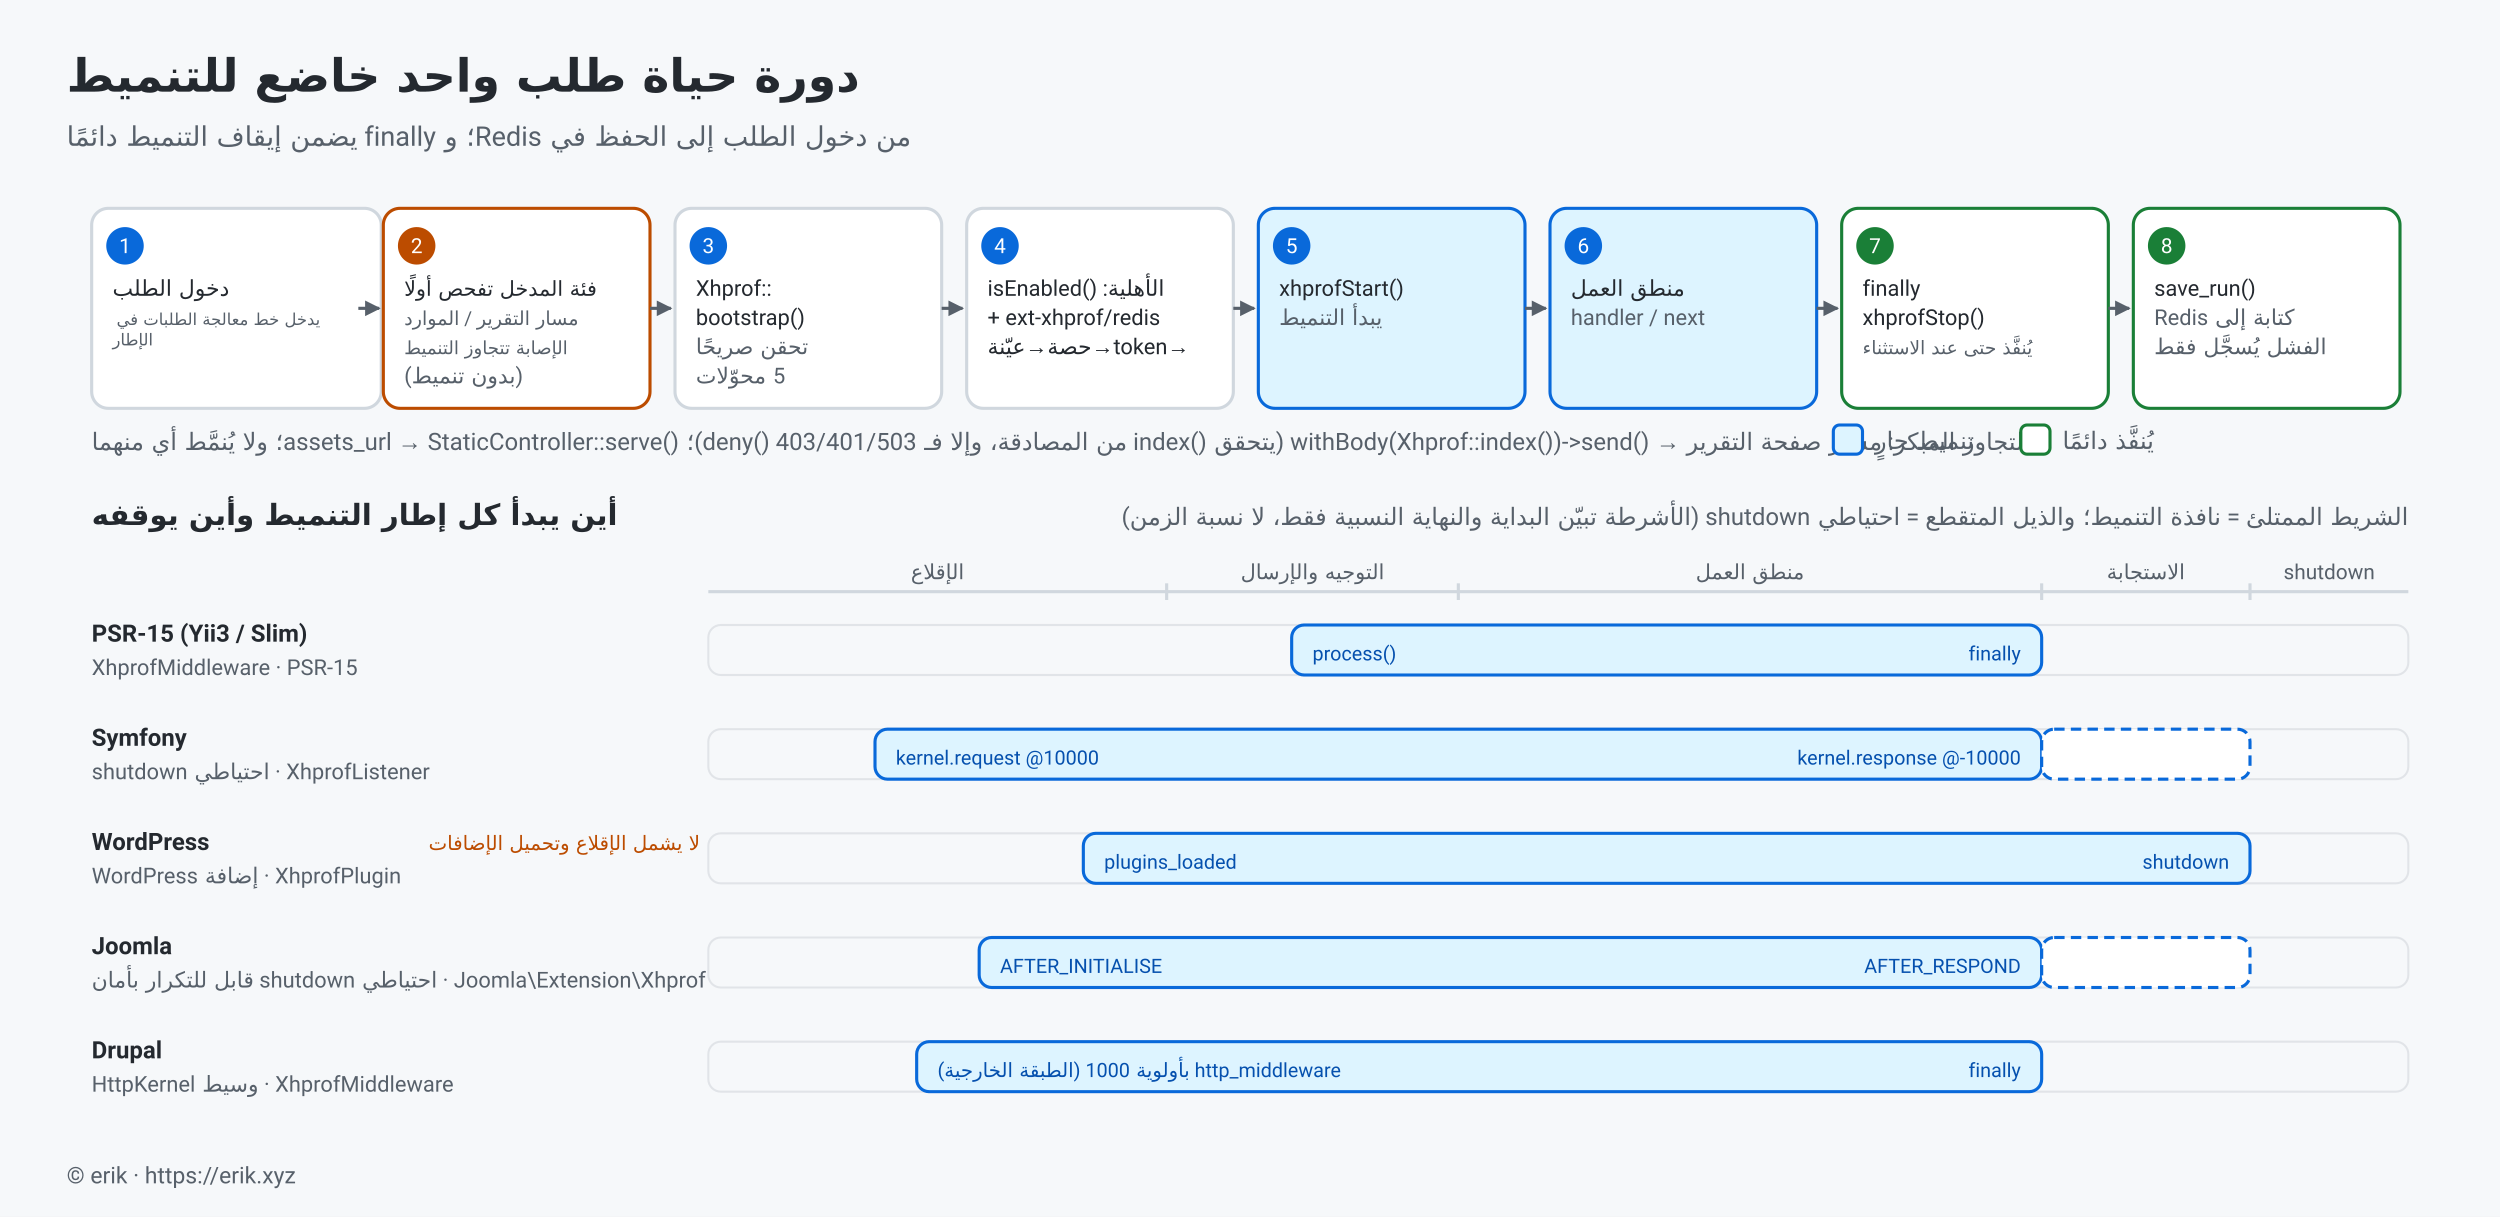
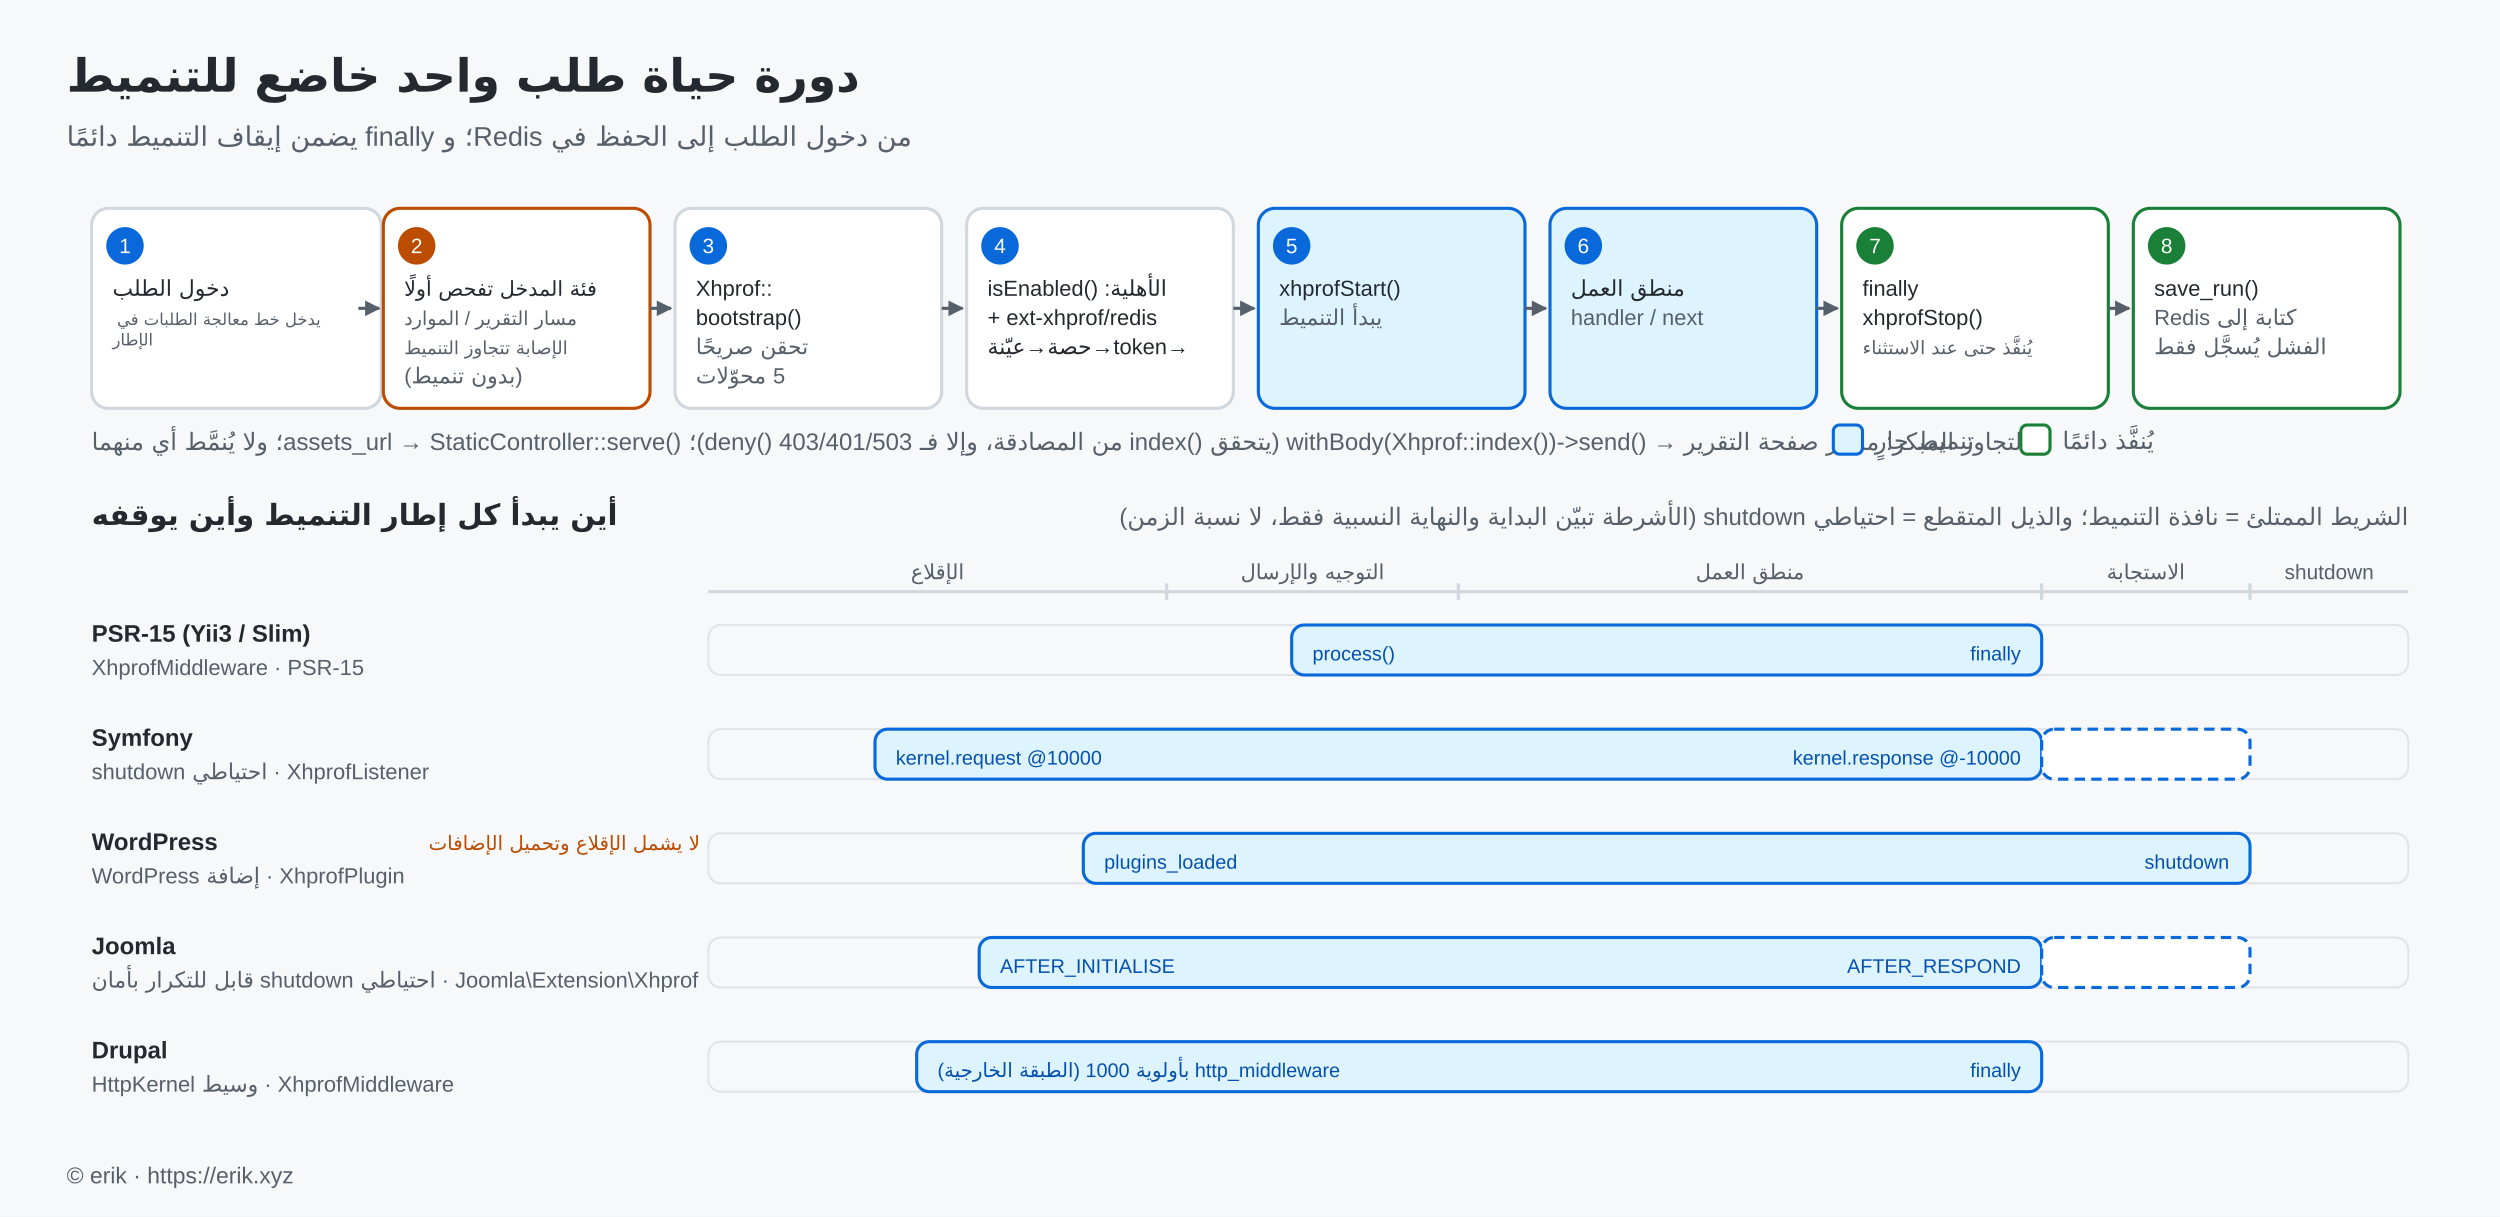
- <svg xmlns="http://www.w3.org/2000/svg" viewBox="0 0 1200 584" width="1200" height="584" role="img" font-family="-apple-system, BlinkMacSystemFont, &quot;Segoe UI&quot;, Roboto, &quot;Helvetica Neue&quot;, Arial, &quot;Noto Sans SC&quot;, &quot;PingFang SC&quot;, &quot;Microsoft YaHei&quot;, sans-serif" direction="rtl">
+ <svg xmlns="http://www.w3.org/2000/svg" viewBox="0 0 1200 584" width="1200" height="584" role="img" font-family="Arial, &quot;Noto Sans CJK SC&quot;, -apple-system, BlinkMacSystemFont, &quot;Segoe UI&quot;, Roboto, &quot;Helvetica Neue&quot;, &quot;Noto Sans SC&quot;, &quot;PingFang SC&quot;, &quot;Microsoft YaHei&quot;, sans-serif" direction="rtl">
  <defs>
    <marker id="lc-arrow" viewBox="0 0 10 10" refX="9" refY="5" markerWidth="5" markerHeight="5" orient="auto-start-reverse">
      <path d="M0,0 L10,5 L0,10 z" fill="#57606a" />
    </marker>
  </defs>
  <rect x="0" y="0" width="1200" height="584" fill="#f6f8fa" />
  <text x="32" y="44" font-size="22" font-weight="700" fill="#24292f" text-anchor="end">دورة حياة طلب واحد خاضع للتنميط</text>
  <text x="32" y="70" font-size="13" fill="#57606a" text-anchor="end">من دخول الطلب إلى الحفظ في Redis؛ و finally يضمن إيقاف التنميط دائمًا</text>
  <rect x="44" y="100" width="139" height="96" rx="8" fill="#ffffff" stroke="#d0d7de" stroke-width="1.5" />
  <circle cx="60" cy="118" r="9" fill="#0969da" />
  <text x="60" y="121.5" font-size="10" fill="#ffffff" text-anchor="middle" direction="ltr">1</text>
  <text x="54" y="142" font-size="10.5" fill="#24292f" text-anchor="end">دخول الطلب</text>
  <text x="54" y="156" font-size="7.87" fill="#57606a" text-anchor="end">
    <tspan x="54">يدخل خط معالجة الطلبات في</tspan>
    <tspan x="54" dy="9.8">الإطار</tspan>
  </text>
  <line x1="172" y1="148" x2="182" y2="148" stroke="#57606a" stroke-width="1.5" marker-end="url(#lc-arrow)" />
  <rect x="184" y="100" width="128" height="96" rx="8" fill="#ffffff" stroke="#bc4c00" stroke-width="1.5" />
  <circle cx="200" cy="118" r="9" fill="#bc4c00" />
  <text x="200" y="121.5" font-size="10" fill="#ffffff" text-anchor="middle" direction="ltr">2</text>
  <text x="194" y="142" font-size="9.93" fill="#24292f" text-anchor="end">فئة المدخل تفحص أولًا</text>
  <text x="194" y="156" font-size="9.2" fill="#57606a" text-anchor="end">مسار التقرير / الموارد</text>
  <text x="194" y="170" font-size="8.72" fill="#57606a" text-anchor="end">الإصابة تتجاوز التنميط</text>
  <text x="194" y="184" font-size="10.5" fill="#57606a" text-anchor="end">(بدون تنميط)‎</text>
  <line x1="312" y1="148" x2="322" y2="148" stroke="#57606a" stroke-width="1.5" marker-end="url(#lc-arrow)" />
  <rect x="324" y="100" width="128" height="96" rx="8" fill="#ffffff" stroke="#d0d7de" stroke-width="1.5" />
  <circle cx="340" cy="118" r="9" fill="#0969da" />
  <text x="340" y="121.5" font-size="10" fill="#ffffff" text-anchor="middle" direction="ltr">3</text>
  <text x="334" y="142" font-size="10.5" fill="#24292f" direction="ltr">Xhprof::</text>
  <text x="334" y="156" font-size="10.5" fill="#24292f" direction="ltr">bootstrap()</text>
  <text x="334" y="170" font-size="10.5" fill="#57606a" text-anchor="end">تحقن صريحًا</text>
  <text x="334" y="184" font-size="10.5" fill="#57606a" text-anchor="end">5 محوّلات</text>
  <line x1="452" y1="148" x2="462" y2="148" stroke="#57606a" stroke-width="1.5" marker-end="url(#lc-arrow)" />
  <rect x="464" y="100" width="128" height="96" rx="8" fill="#ffffff" stroke="#d0d7de" stroke-width="1.5" />
  <circle cx="480" cy="118" r="9" fill="#0969da" />
  <text x="480" y="121.5" font-size="10" fill="#ffffff" text-anchor="middle" direction="ltr">4</text>
  <text x="474" y="142" font-size="10.5" fill="#24292f" text-anchor="end">الأهلية: isEnabled()‎</text>
  <text x="474" y="156" font-size="10.5" fill="#24292f" direction="ltr">+ ext-xhprof/redis</text>
  <text x="474" y="170" font-size="10.5" fill="#24292f" text-anchor="end">→token→حصة→عيّنة</text>
  <line x1="592" y1="148" x2="602" y2="148" stroke="#57606a" stroke-width="1.5" marker-end="url(#lc-arrow)" />
  <rect x="604" y="100" width="128" height="96" rx="8" fill="#ddf4ff" stroke="#0969da" stroke-width="1.5" />
  <circle cx="620" cy="118" r="9" fill="#0969da" />
  <text x="620" y="121.5" font-size="10" fill="#ffffff" text-anchor="middle" direction="ltr">5</text>
  <text x="614" y="142" font-size="10.5" fill="#24292f" direction="ltr">xhprofStart()</text>
  <text x="614" y="156" font-size="10.5" fill="#57606a" text-anchor="end">يبدأ التنميط</text>
  <line x1="732" y1="148" x2="742" y2="148" stroke="#57606a" stroke-width="1.5" marker-end="url(#lc-arrow)" />
  <rect x="744" y="100" width="128" height="96" rx="8" fill="#ddf4ff" stroke="#0969da" stroke-width="1.5" />
  <circle cx="760" cy="118" r="9" fill="#0969da" />
  <text x="760" y="121.5" font-size="10" fill="#ffffff" text-anchor="middle" direction="ltr">6</text>
  <text x="754" y="142" font-size="10.5" fill="#24292f" text-anchor="end">منطق العمل</text>
  <text x="754" y="156" font-size="10.5" fill="#57606a" direction="ltr">handler / next</text>
  <line x1="872" y1="148" x2="882" y2="148" stroke="#57606a" stroke-width="1.5" marker-end="url(#lc-arrow)" />
  <rect x="884" y="100" width="128" height="96" rx="8" fill="#ffffff" stroke="#1a7f37" stroke-width="1.5" />
  <circle cx="900" cy="118" r="9" fill="#1a7f37" />
  <text x="900" y="121.5" font-size="10" fill="#ffffff" text-anchor="middle" direction="ltr">7</text>
  <text x="894" y="142" font-size="10.5" fill="#24292f" direction="ltr">finally</text>
  <text x="894" y="156" font-size="10.5" fill="#24292f" direction="ltr">xhprofStop()</text>
  <text x="894" y="170" font-size="8.95" fill="#57606a" text-anchor="end">يُنفَّذ حتى عند الاستثناء</text>
  <line x1="1012" y1="148" x2="1022" y2="148" stroke="#57606a" stroke-width="1.5" marker-end="url(#lc-arrow)" />
  <rect x="1024" y="100" width="128" height="96" rx="8" fill="#ffffff" stroke="#1a7f37" stroke-width="1.5" />
  <circle cx="1040" cy="118" r="9" fill="#1a7f37" />
  <text x="1040" y="121.5" font-size="10" fill="#ffffff" text-anchor="middle" direction="ltr">8</text>
  <text x="1034" y="142" font-size="10.5" fill="#24292f" direction="ltr">save_run()</text>
  <text x="1034" y="156" font-size="10.5" fill="#57606a" text-anchor="end">كتابة إلى Redis</text>
  <text x="1034" y="170" font-size="10.5" fill="#57606a" text-anchor="end">الفشل يُسجَّل فقط</text>
  <text x="44" y="216" font-size="11.5" fill="#57606a" text-anchor="end">التجاوز المبكر: مسار صفحة التقرير → withBody(Xhprof::index())-&gt;send()‎ (يتحقق index()‎ من المصادقة، وإلا فـ deny() 403/401/503)‎؛ assets_url → StaticController::serve()‎؛ ولا يُنمَّط أي منهما</text>
  <rect x="880" y="204" width="14" height="14" rx="3" fill="#ddf4ff" stroke="#0969da" stroke-width="1.5" />
  <text x="900" y="215.5" font-size="11.5" fill="#57606a" text-anchor="end">تنميط جارٍ</text>
  <rect x="970" y="204" width="14" height="14" rx="3" fill="#ffffff" stroke="#1a7f37" stroke-width="1.5" />
  <text x="990" y="215.5" font-size="11.5" fill="#57606a" text-anchor="end">يُنفَّذ دائمًا</text>
  <text x="44" y="252" font-size="14" font-weight="600" fill="#24292f" text-anchor="end">أين يبدأ كل إطار التنميط وأين يوقفه</text>
  <text x="1156" y="252" font-size="11.5" fill="#57606a" text-anchor="start">الشريط الممتلئ = نافذة التنميط؛ والذيل المتقطع = احتياطي shutdown (الأشرطة تبيّن البداية والنهاية النسبية فقط، لا نسبة الزمن)</text>
  <line x1="340" y1="284" x2="1156" y2="284" stroke="#d0d7de" stroke-width="1.5" />
  <line x1="560" y1="280" x2="560" y2="288" stroke="#d0d7de" stroke-width="1.5" />
  <line x1="700" y1="280" x2="700" y2="288" stroke="#d0d7de" stroke-width="1.5" />
  <line x1="980" y1="280" x2="980" y2="288" stroke="#d0d7de" stroke-width="1.5" />
  <line x1="1080" y1="280" x2="1080" y2="288" stroke="#d0d7de" stroke-width="1.5" />
  <text x="450" y="278" font-size="10" fill="#57606a" text-anchor="middle">الإقلاع</text>
  <text x="630" y="278" font-size="10" fill="#57606a" text-anchor="middle">التوجيه والإرسال</text>
  <text x="840" y="278" font-size="10" fill="#57606a" text-anchor="middle">منطق العمل</text>
  <text x="1030" y="278" font-size="10" fill="#57606a" text-anchor="middle">الاستجابة</text>
  <text x="1118" y="278" font-size="10" fill="#57606a" text-anchor="middle" direction="ltr">shutdown</text>
  <text x="44" y="308" font-size="11.5" font-weight="600" fill="#24292f" direction="ltr">PSR-15 (Yii3 / Slim)‎</text>
  <text x="44" y="324" font-size="10.5" fill="#57606a" direction="ltr">XhprofMiddleware · PSR-15</text>
  <rect x="340" y="300" width="816" height="24" rx="6" fill="#f6f8fa" stroke="#e1e4e8" />
  <rect x="620" y="300" width="360" height="24" rx="6" fill="#ddf4ff" stroke="#0969da" stroke-width="1.5" />
  <text x="630" y="317" font-size="9.5" fill="#0550ae" direction="ltr">process()</text>
  <text x="970" y="317" font-size="9.5" fill="#0550ae" text-anchor="end" direction="ltr">finally</text>
  <text x="44" y="358" font-size="11.5" font-weight="600" fill="#24292f" direction="ltr">Symfony</text>
  <text x="44" y="374" font-size="10.5" fill="#57606a" text-anchor="end">XhprofListener · احتياطي shutdown</text>
  <rect x="340" y="350" width="816" height="24" rx="6" fill="#f6f8fa" stroke="#e1e4e8" />
  <rect x="420" y="350" width="560" height="24" rx="6" fill="#ddf4ff" stroke="#0969da" stroke-width="1.5" />
  <rect x="980" y="350" width="100" height="24" rx="6" fill="#ffffff" stroke="#0969da" stroke-width="1.5" stroke-dasharray="5 3" />
  <text x="430" y="367" font-size="9.5" fill="#0550ae" direction="ltr">kernel.request @10000</text>
  <text x="970" y="367" font-size="9.5" fill="#0550ae" text-anchor="end" direction="ltr">kernel.response @-10000</text>
  <text x="44" y="408" font-size="11.5" font-weight="600" fill="#24292f" direction="ltr">WordPress</text>
  <text x="44" y="424" font-size="10.5" fill="#57606a" text-anchor="end">XhprofPlugin · إضافة WordPress</text>
  <rect x="340" y="400" width="816" height="24" rx="6" fill="#f6f8fa" stroke="#e1e4e8" />
  <rect x="520" y="400" width="560" height="24" rx="6" fill="#ddf4ff" stroke="#0969da" stroke-width="1.5" />
  <text x="530" y="417" font-size="9.5" fill="#0550ae" direction="ltr">plugins_loaded</text>
  <text x="1070" y="417" font-size="9.5" fill="#0550ae" text-anchor="end" direction="ltr">shutdown</text>
  <text x="336" y="408" font-size="9.5" fill="#bc4c00" text-anchor="start">لا يشمل الإقلاع وتحميل الإضافات</text>
  <text x="44" y="458" font-size="11.5" font-weight="600" fill="#24292f" direction="ltr">Joomla</text>
  <text x="44" y="474" font-size="10.5" fill="#57606a" text-anchor="end">Joomla\Extension\Xhprof · احتياطي shutdown قابل للتكرار بأمان</text>
  <rect x="340" y="450" width="816" height="24" rx="6" fill="#f6f8fa" stroke="#e1e4e8" />
  <rect x="470" y="450" width="510" height="24" rx="6" fill="#ddf4ff" stroke="#0969da" stroke-width="1.5" />
  <rect x="980" y="450" width="100" height="24" rx="6" fill="#ffffff" stroke="#0969da" stroke-width="1.5" stroke-dasharray="5 3" />
  <text x="480" y="467" font-size="9.5" fill="#0550ae" direction="ltr">AFTER_INITIALISE</text>
  <text x="970" y="467" font-size="9.5" fill="#0550ae" text-anchor="end" direction="ltr">AFTER_RESPOND</text>
  <text x="44" y="508" font-size="11.5" font-weight="600" fill="#24292f" direction="ltr">Drupal</text>
  <text x="44" y="524" font-size="10.5" fill="#57606a" text-anchor="end">XhprofMiddleware · وسيط HttpKernel</text>
  <rect x="340" y="500" width="816" height="24" rx="6" fill="#f6f8fa" stroke="#e1e4e8" />
  <rect x="440" y="500" width="540" height="24" rx="6" fill="#ddf4ff" stroke="#0969da" stroke-width="1.5" />
  <text x="450" y="517" font-size="9.5" fill="#0550ae" text-anchor="end">http_middleware بأولوية 1000 (الطبقة الخارجية)</text>
  <text x="970" y="517" font-size="9.5" fill="#0550ae" text-anchor="end" direction="ltr">finally</text>
  <text x="32" y="568" font-size="11" fill="#57606a" direction="ltr">© erik · https://erik.xyz</text>
</svg>
